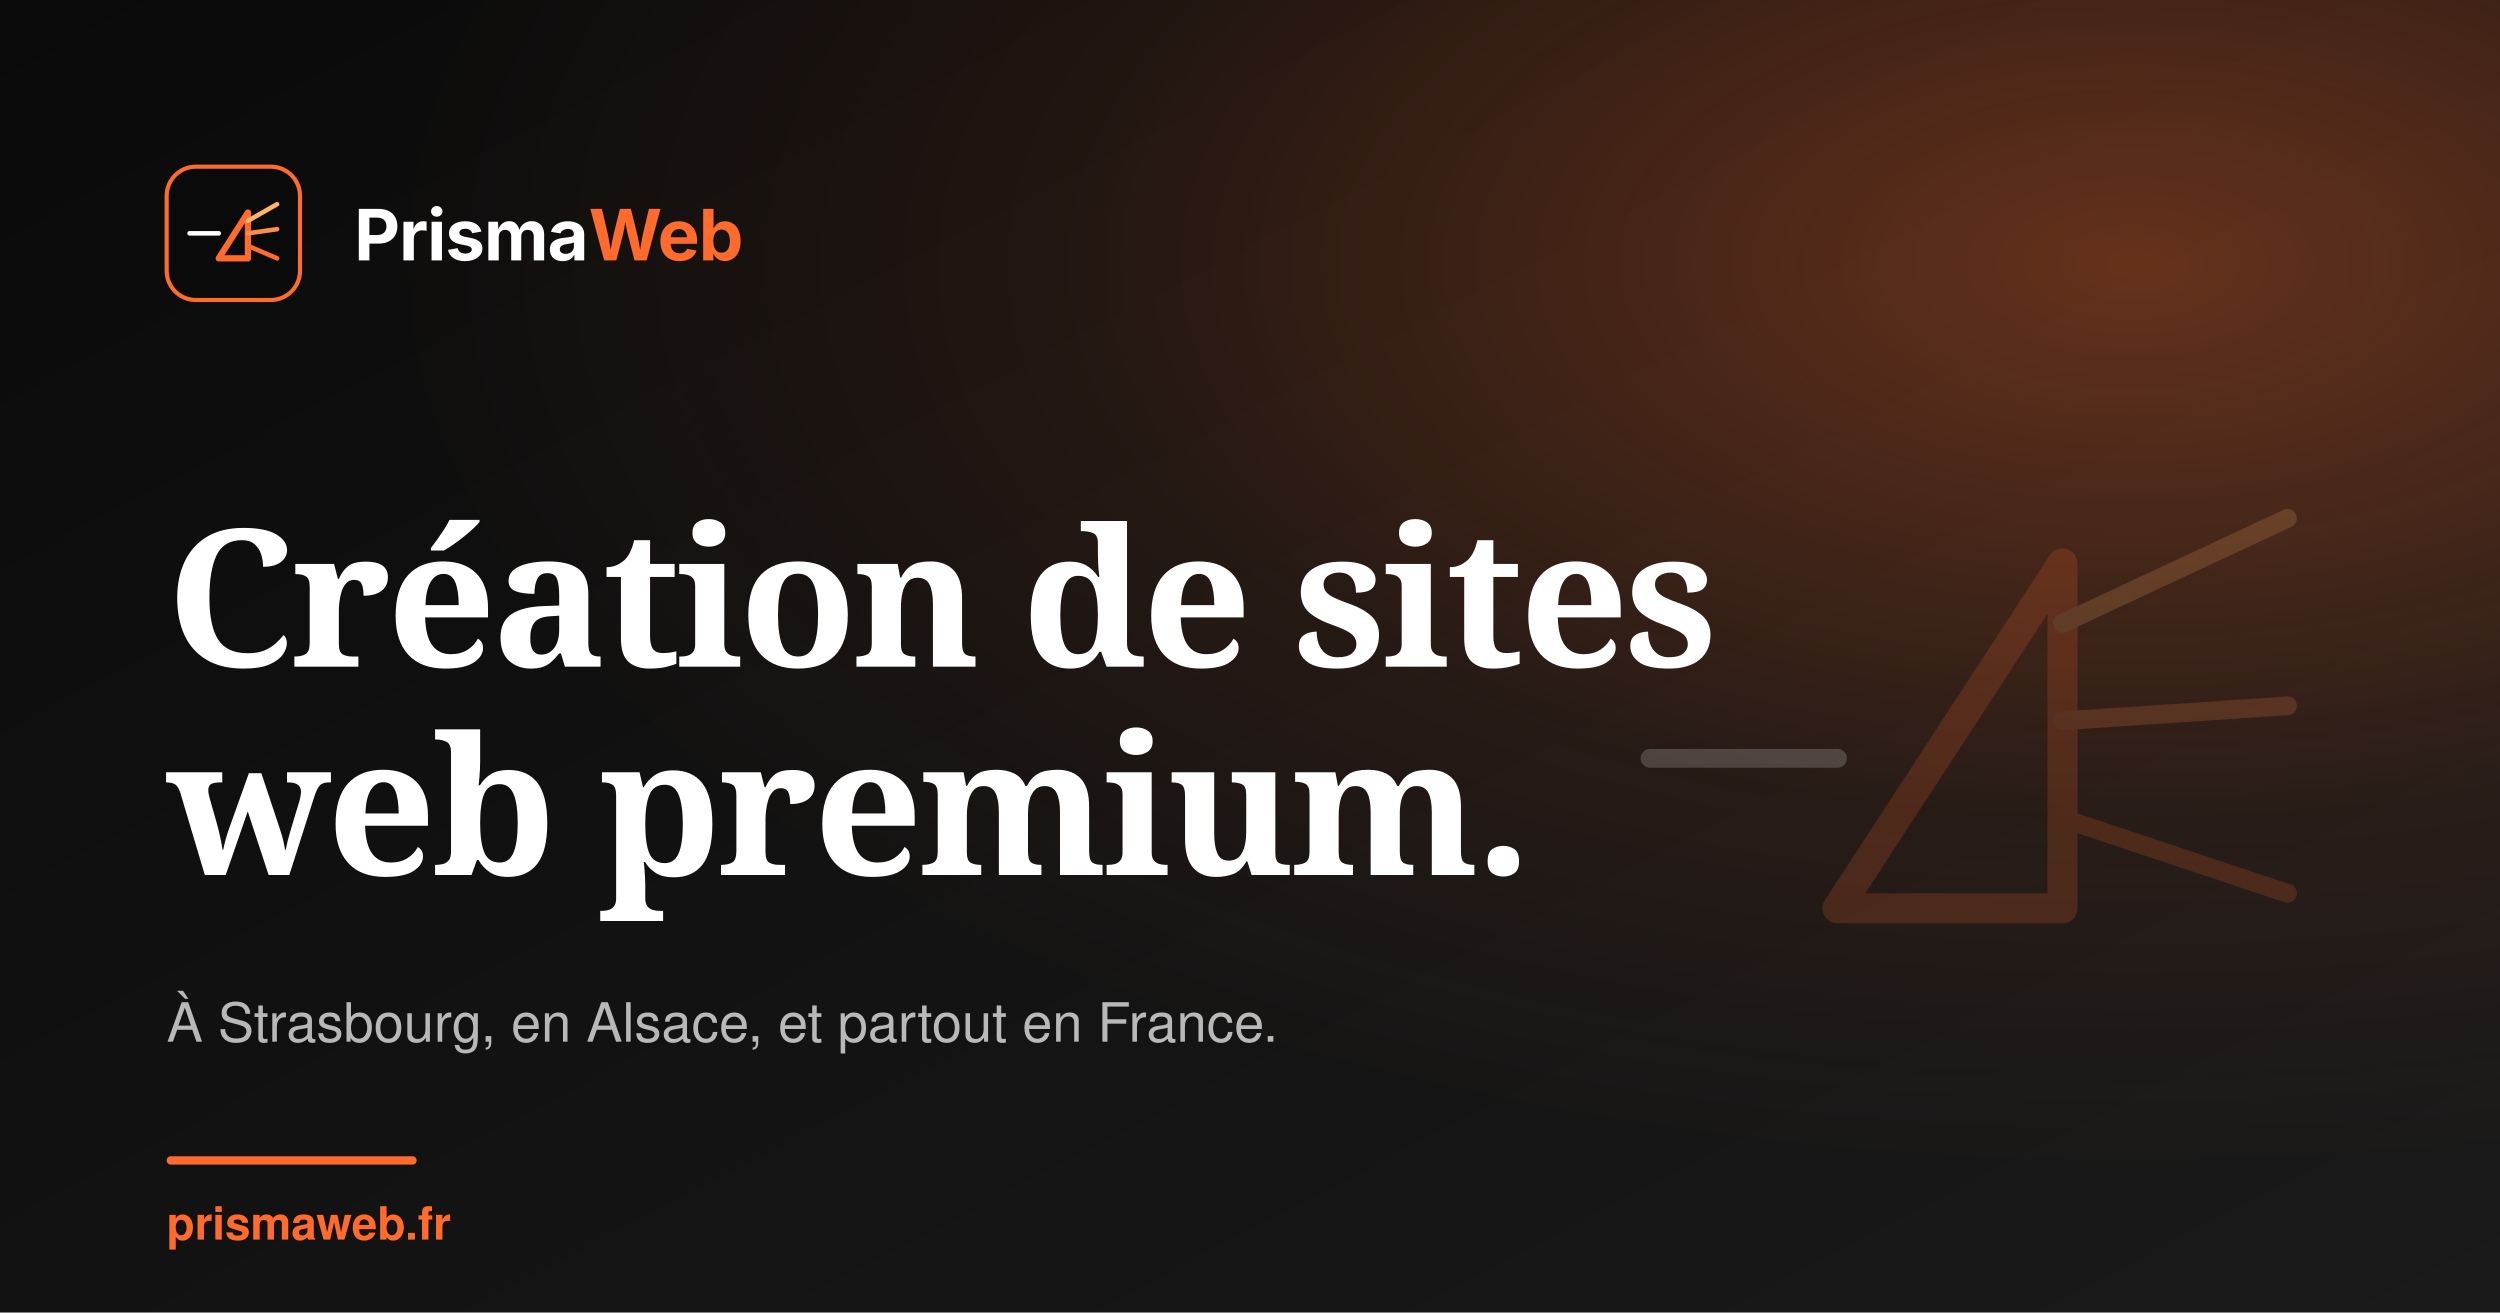
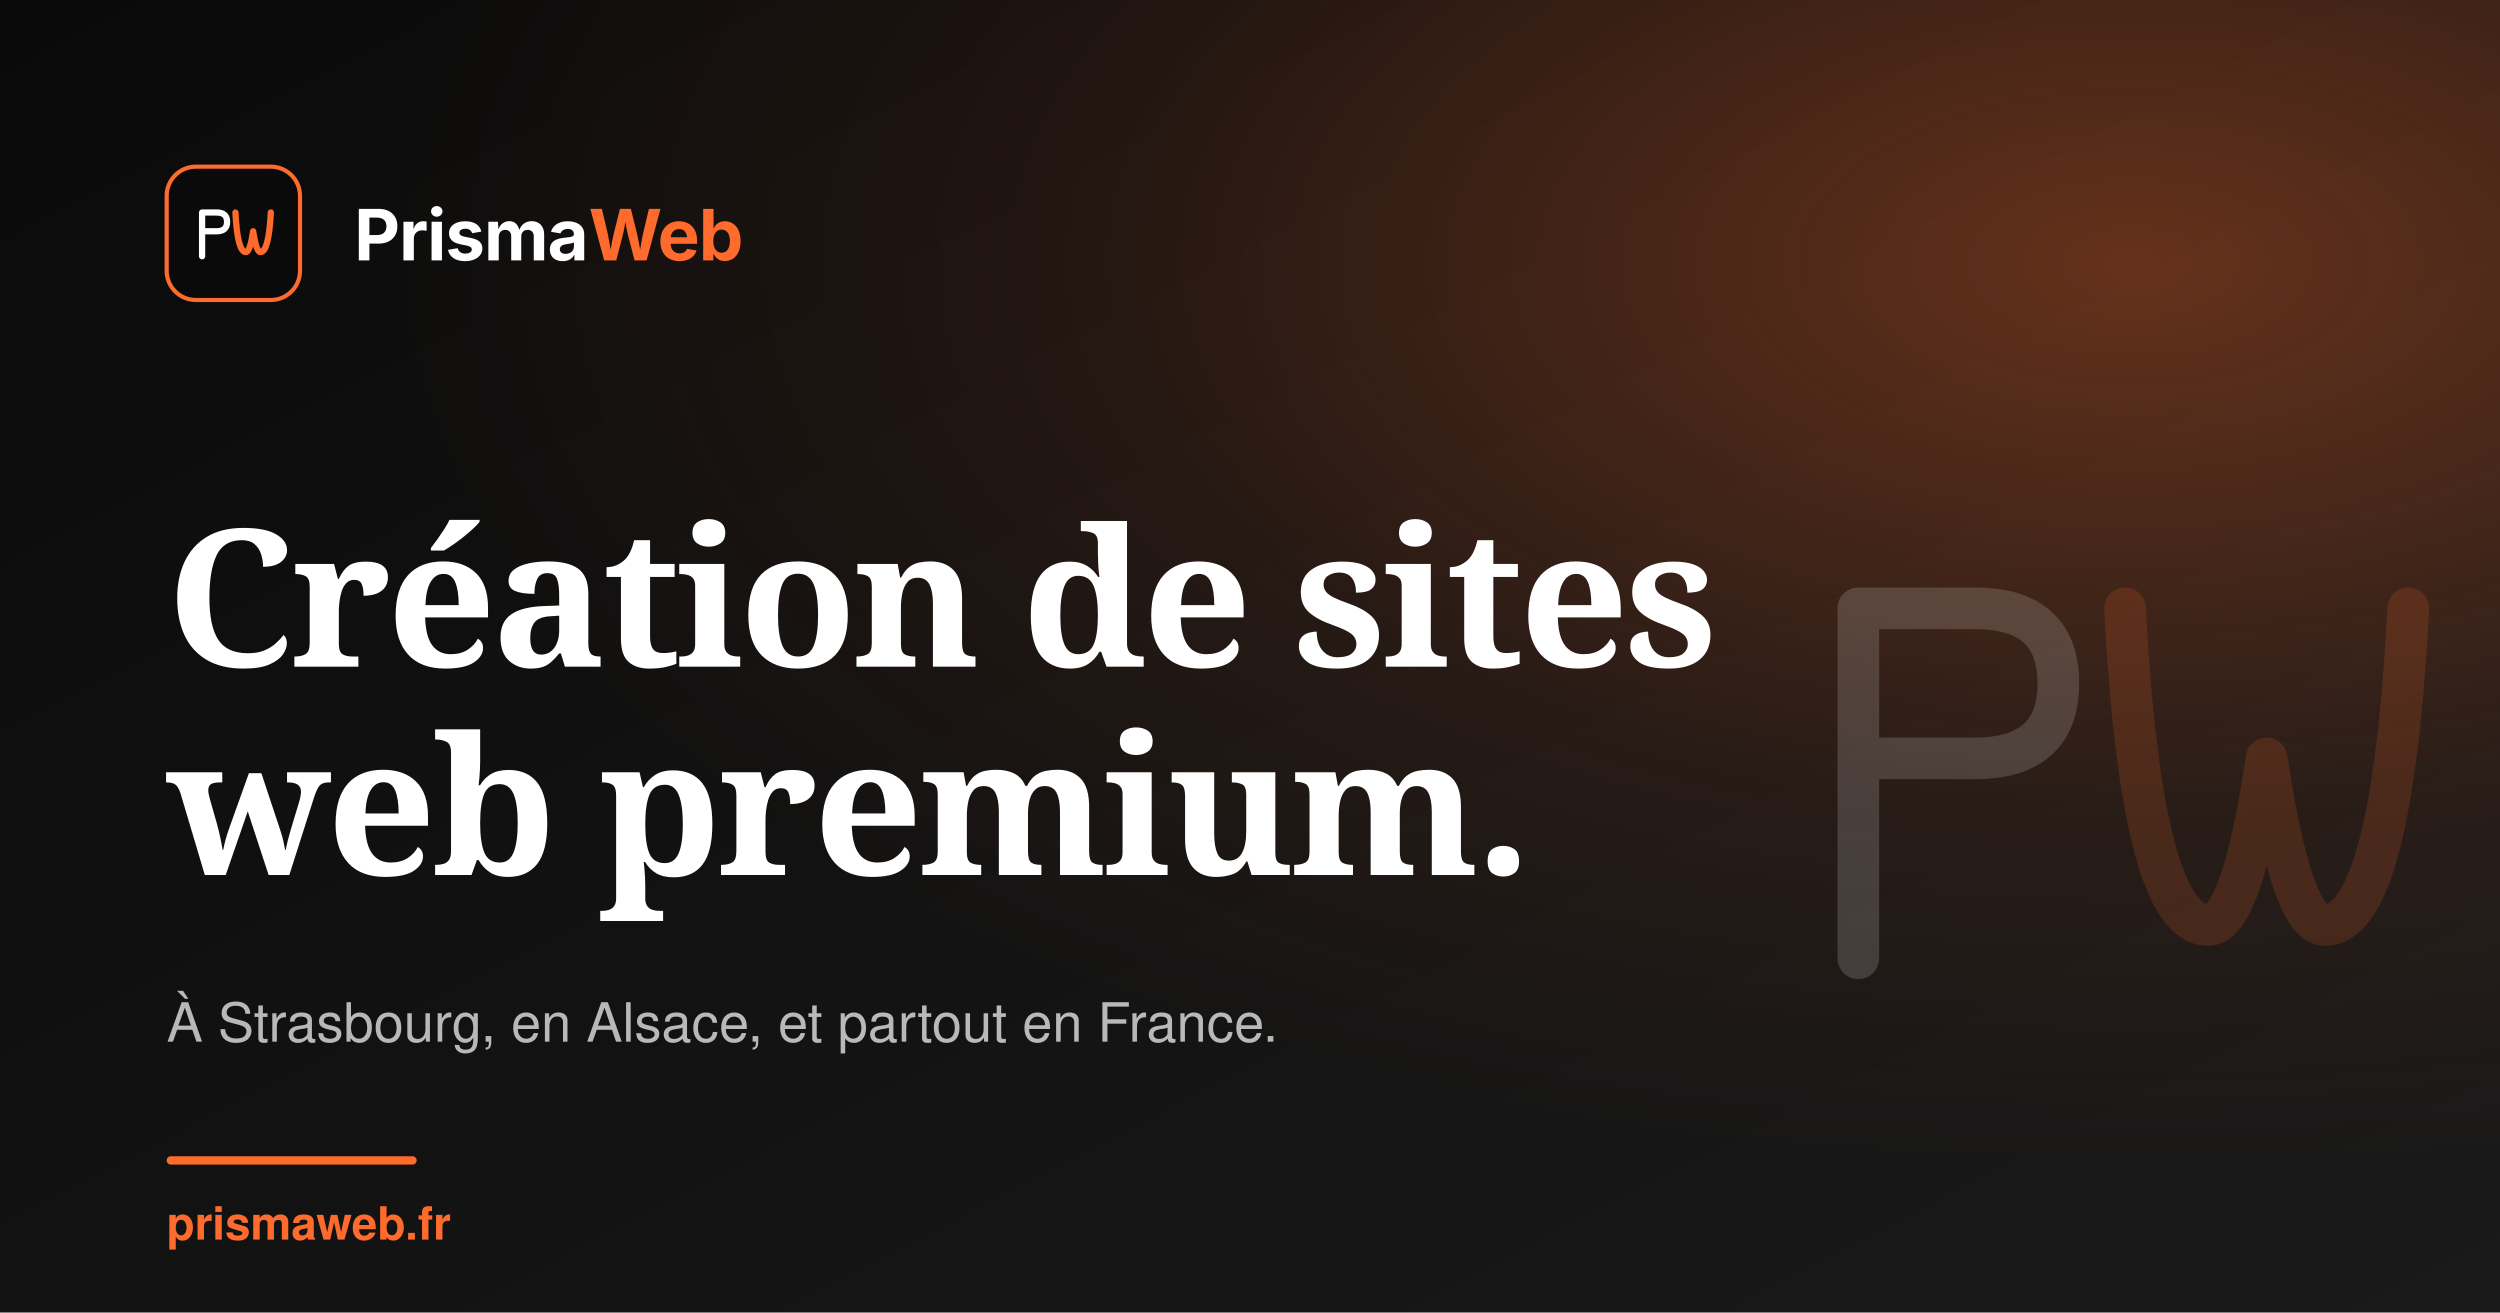
<svg xmlns="http://www.w3.org/2000/svg" viewBox="0 0 1200 630" width="1200" height="630" role="img" aria-label="PrismaWeb — Agence Web Strasbourg">
  <defs>
    <linearGradient id="bg" x1="0" y1="0" x2="1" y2="1">
      <stop offset="0%" stop-color="#0A0A0A" />
      <stop offset="100%" stop-color="#1a1a1a" />
    </linearGradient>
    <radialGradient id="glow" cx="0.85" cy="0.2" r="0.7">
      <stop offset="0%" stop-color="#FF6B2C" stop-opacity="0.35" />
      <stop offset="60%" stop-color="#FF6B2C" stop-opacity="0.08" />
      <stop offset="100%" stop-color="#FF6B2C" stop-opacity="0" />
    </radialGradient>
  </defs>
  <rect width="1200" height="630" fill="url(#bg)" />
  <rect width="1200" height="630" fill="url(#glow)" />
-   <g transform="translate(900, 220) scale(3.6)" opacity="0.18">
-     <line x1="-30" y1="40" x2="-5" y2="40" stroke="#FFFFFF" stroke-width="2.5" stroke-linecap="round" />
-     <path d="M-5 60 L25 14 L25 60 Z" fill="none" stroke="#FF6B2C" stroke-width="4" stroke-linejoin="round" stroke-linecap="round" />
-     <line x1="25" y1="22" x2="55" y2="8" stroke="#FFB366" stroke-width="2.5" stroke-linecap="round" />
-     <line x1="25" y1="35" x2="55" y2="33" stroke="#FF8B4D" stroke-width="2.5" stroke-linecap="round" />
-     <line x1="25" y1="48" x2="55" y2="58" stroke="#FF6B2C" stroke-width="2.5" stroke-linecap="round" />
+   <g transform="translate(820, 180) scale(8)" opacity="0.16">
+     <path d="M 9 35 L 9 14 L 16 14 Q 21 14 21 18.5 Q 21 23 16 23 L 9 23" fill="none" stroke="#FFFFFF" stroke-width="2.5" stroke-linecap="round" stroke-linejoin="round" />
+     <path d="M 25 14 Q 26 33 30 33 Q 32 33 33.5 23 Q 35 33 37 33 Q 41 33 42 14" fill="none" stroke="#FF6B2C" stroke-width="2.5" stroke-linecap="round" stroke-linejoin="round" />
  </g>
  <g transform="translate(80, 80)">
    <rect width="64" height="64" rx="14" fill="#0A0A0A" stroke="#FF6B2C" stroke-width="2" />
-     <line x1="11" y1="32" x2="25" y2="32" stroke="#FFFFFF" stroke-width="2.2" stroke-linecap="round" />
-     <path d="M25 44 L39 22 L39 44 Z" fill="none" stroke="#FF6B2C" stroke-width="3" stroke-linejoin="round" stroke-linecap="round" />
-     <line x1="39" y1="26" x2="53" y2="18" stroke="#FFB366" stroke-width="2.2" stroke-linecap="round" />
-     <line x1="39" y1="32" x2="53" y2="30" stroke="#FF8B4D" stroke-width="2.2" stroke-linecap="round" />
-     <line x1="39" y1="38" x2="53" y2="44" stroke="#FF6B2C" stroke-width="2.2" stroke-linecap="round" />
+     <g transform="translate(8, 8) scale(1)">
+       <path d="M 9 35 L 9 14 L 16 14 Q 21 14 21 18.5 Q 21 23 16 23 L 9 23" fill="none" stroke="#FFFFFF" stroke-width="3" stroke-linecap="round" stroke-linejoin="round" />
+       <path d="M 25 14 Q 26 33 30 33 Q 32 33 33.5 23 Q 35 33 37 33 Q 41 33 42 14" fill="none" stroke="#FF6B2C" stroke-width="3" stroke-linecap="round" stroke-linejoin="round" />
+     </g>
  </g>
  <text x="170" y="125" font-family="'Geist','Inter',Helvetica,Arial,sans-serif" font-size="34" font-weight="700" fill="#FFFFFF" letter-spacing="-0.5">
    Prisma<tspan fill="#FF6B2C">Web</tspan>
  </text>
  <text x="80" y="320" font-family="'Fraunces',Georgia,serif" font-size="92" font-weight="600" fill="#FFFFFF" letter-spacing="-2">
    <tspan x="80" dy="0">Création de sites</tspan>
    <tspan x="80" dy="100">web premium.</tspan>
  </text>
  <text x="80" y="500" font-family="'Geist',Helvetica,Arial,sans-serif" font-size="26" fill="#FFFFFF" opacity="0.7">
    À Strasbourg, en Alsace, et partout en France.
  </text>
  <rect x="80" y="555" width="120" height="4" rx="2" fill="#FF6B2C" />
  <text x="80" y="595" font-family="'Geist',Helvetica,Arial,sans-serif" font-size="22" font-weight="600" fill="#FF6B2C">
    prismaweb.fr
  </text>
</svg>
